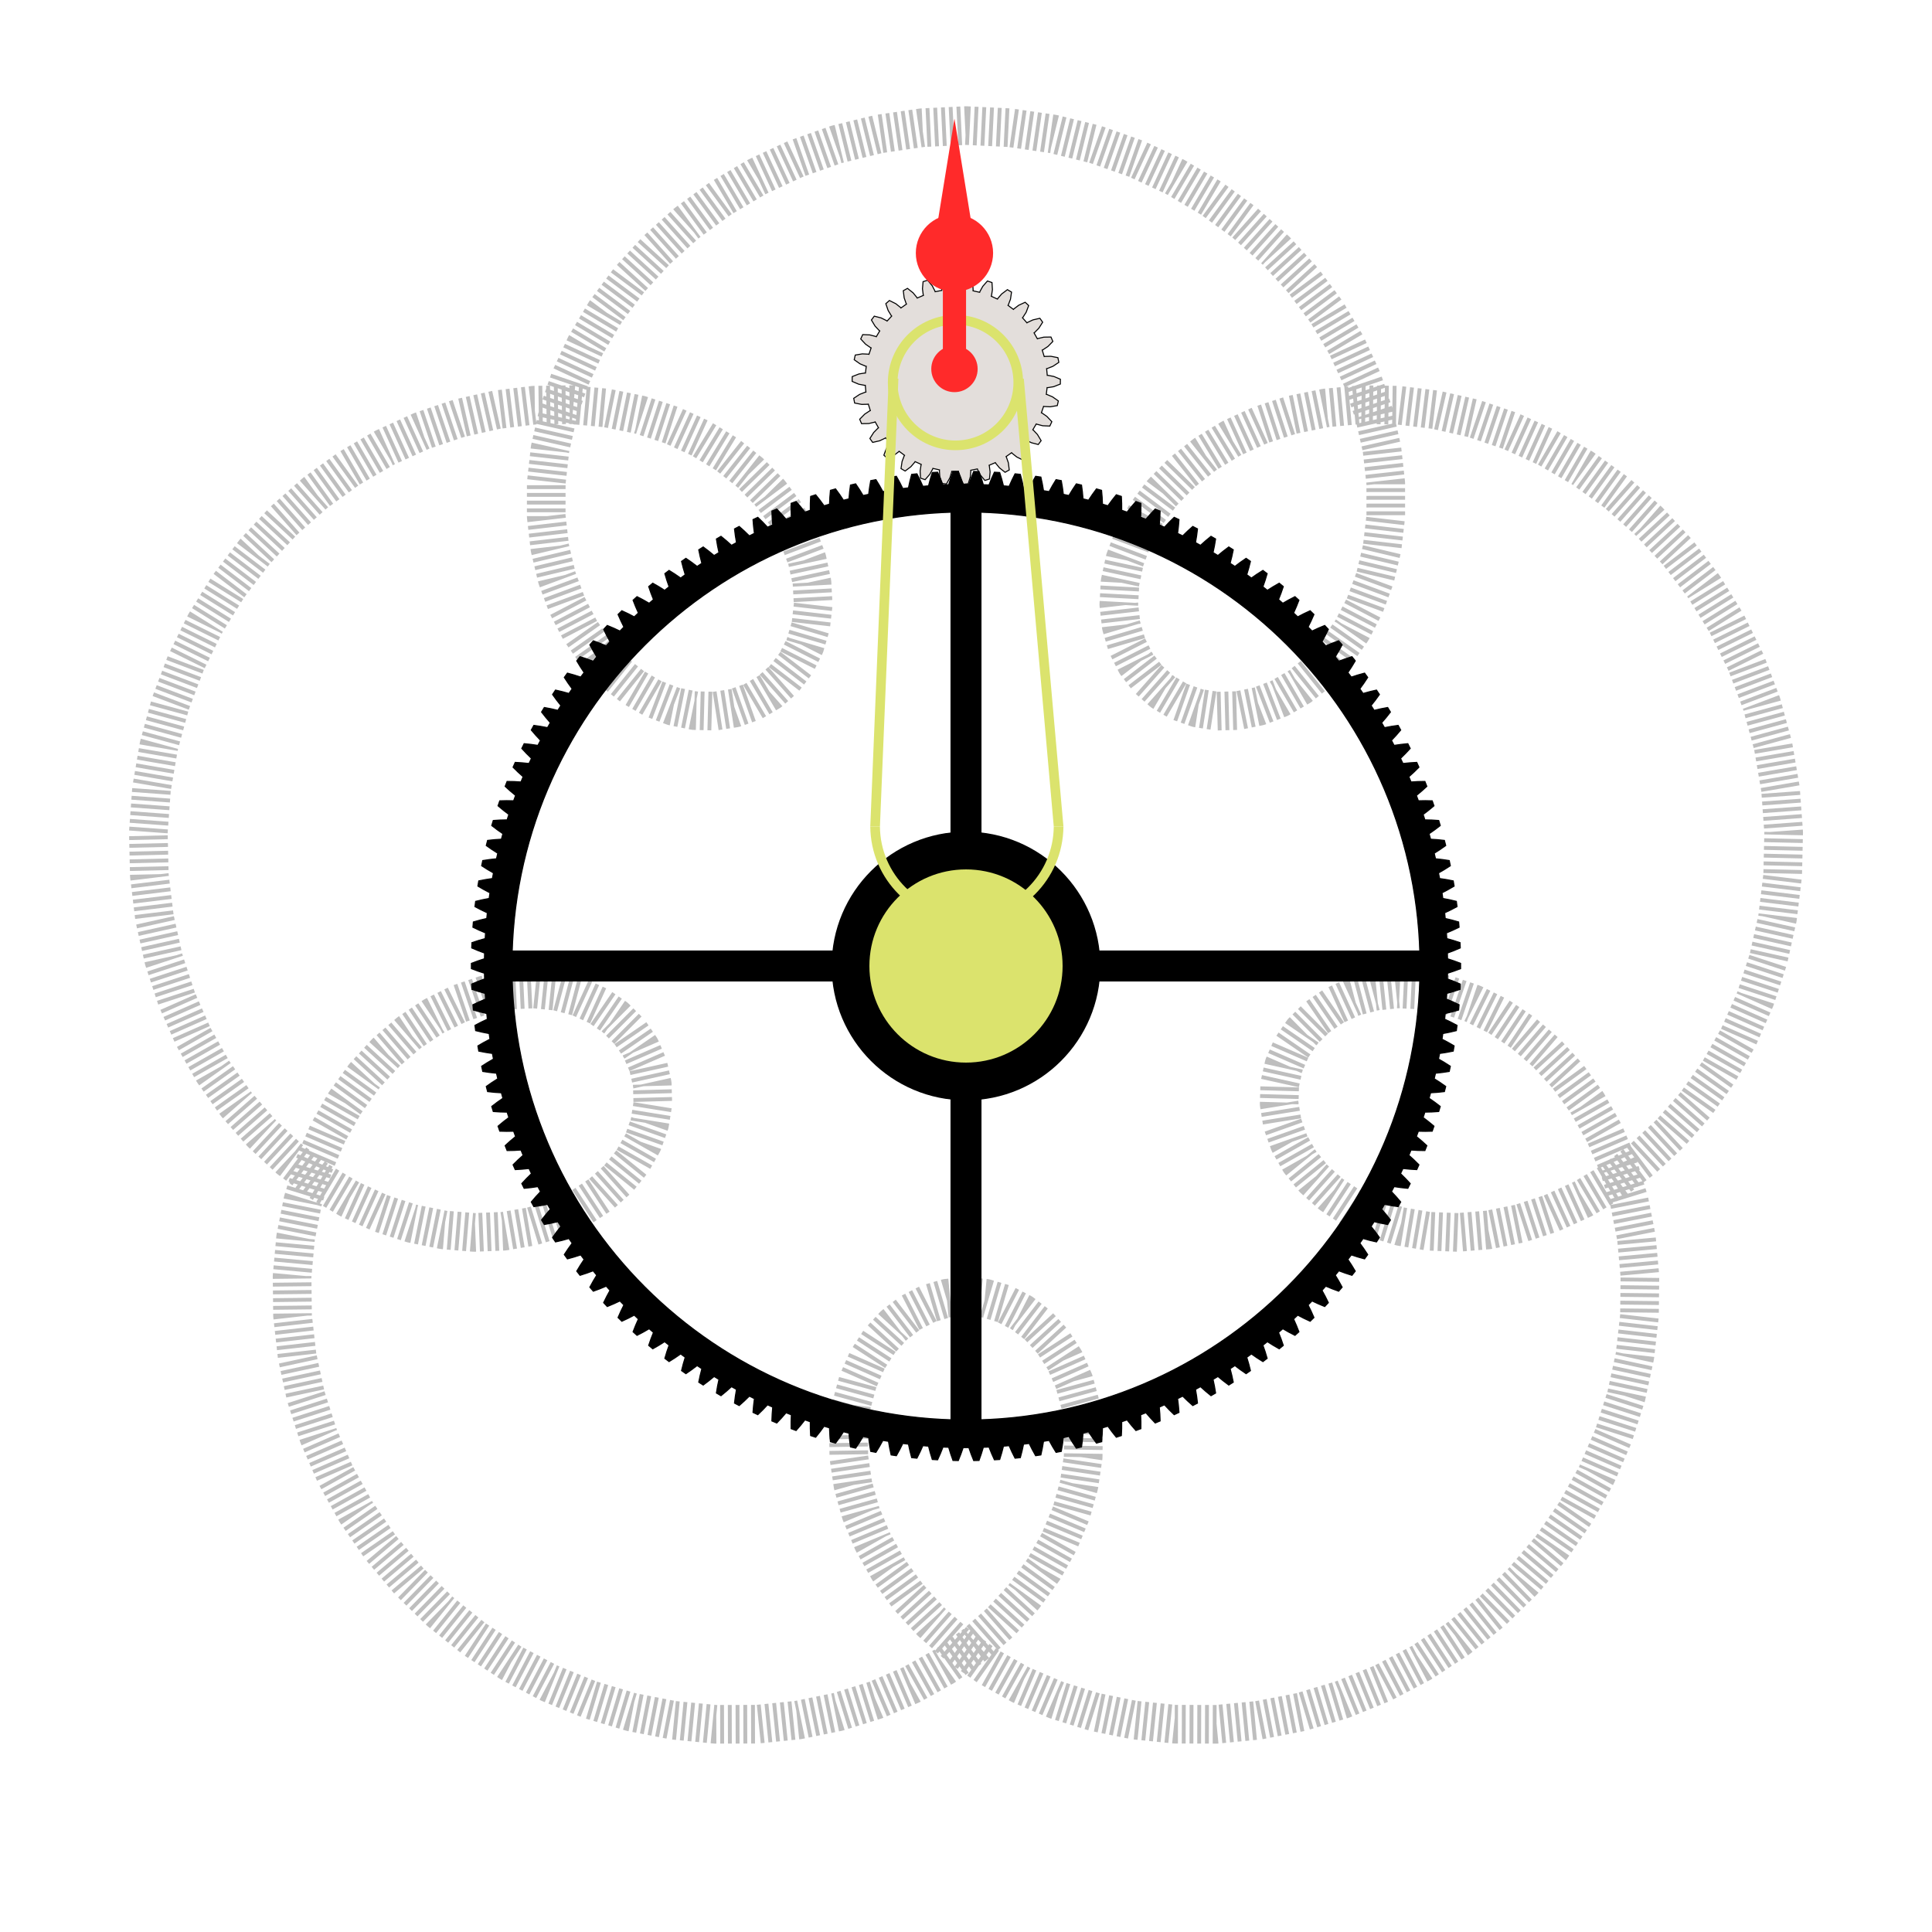
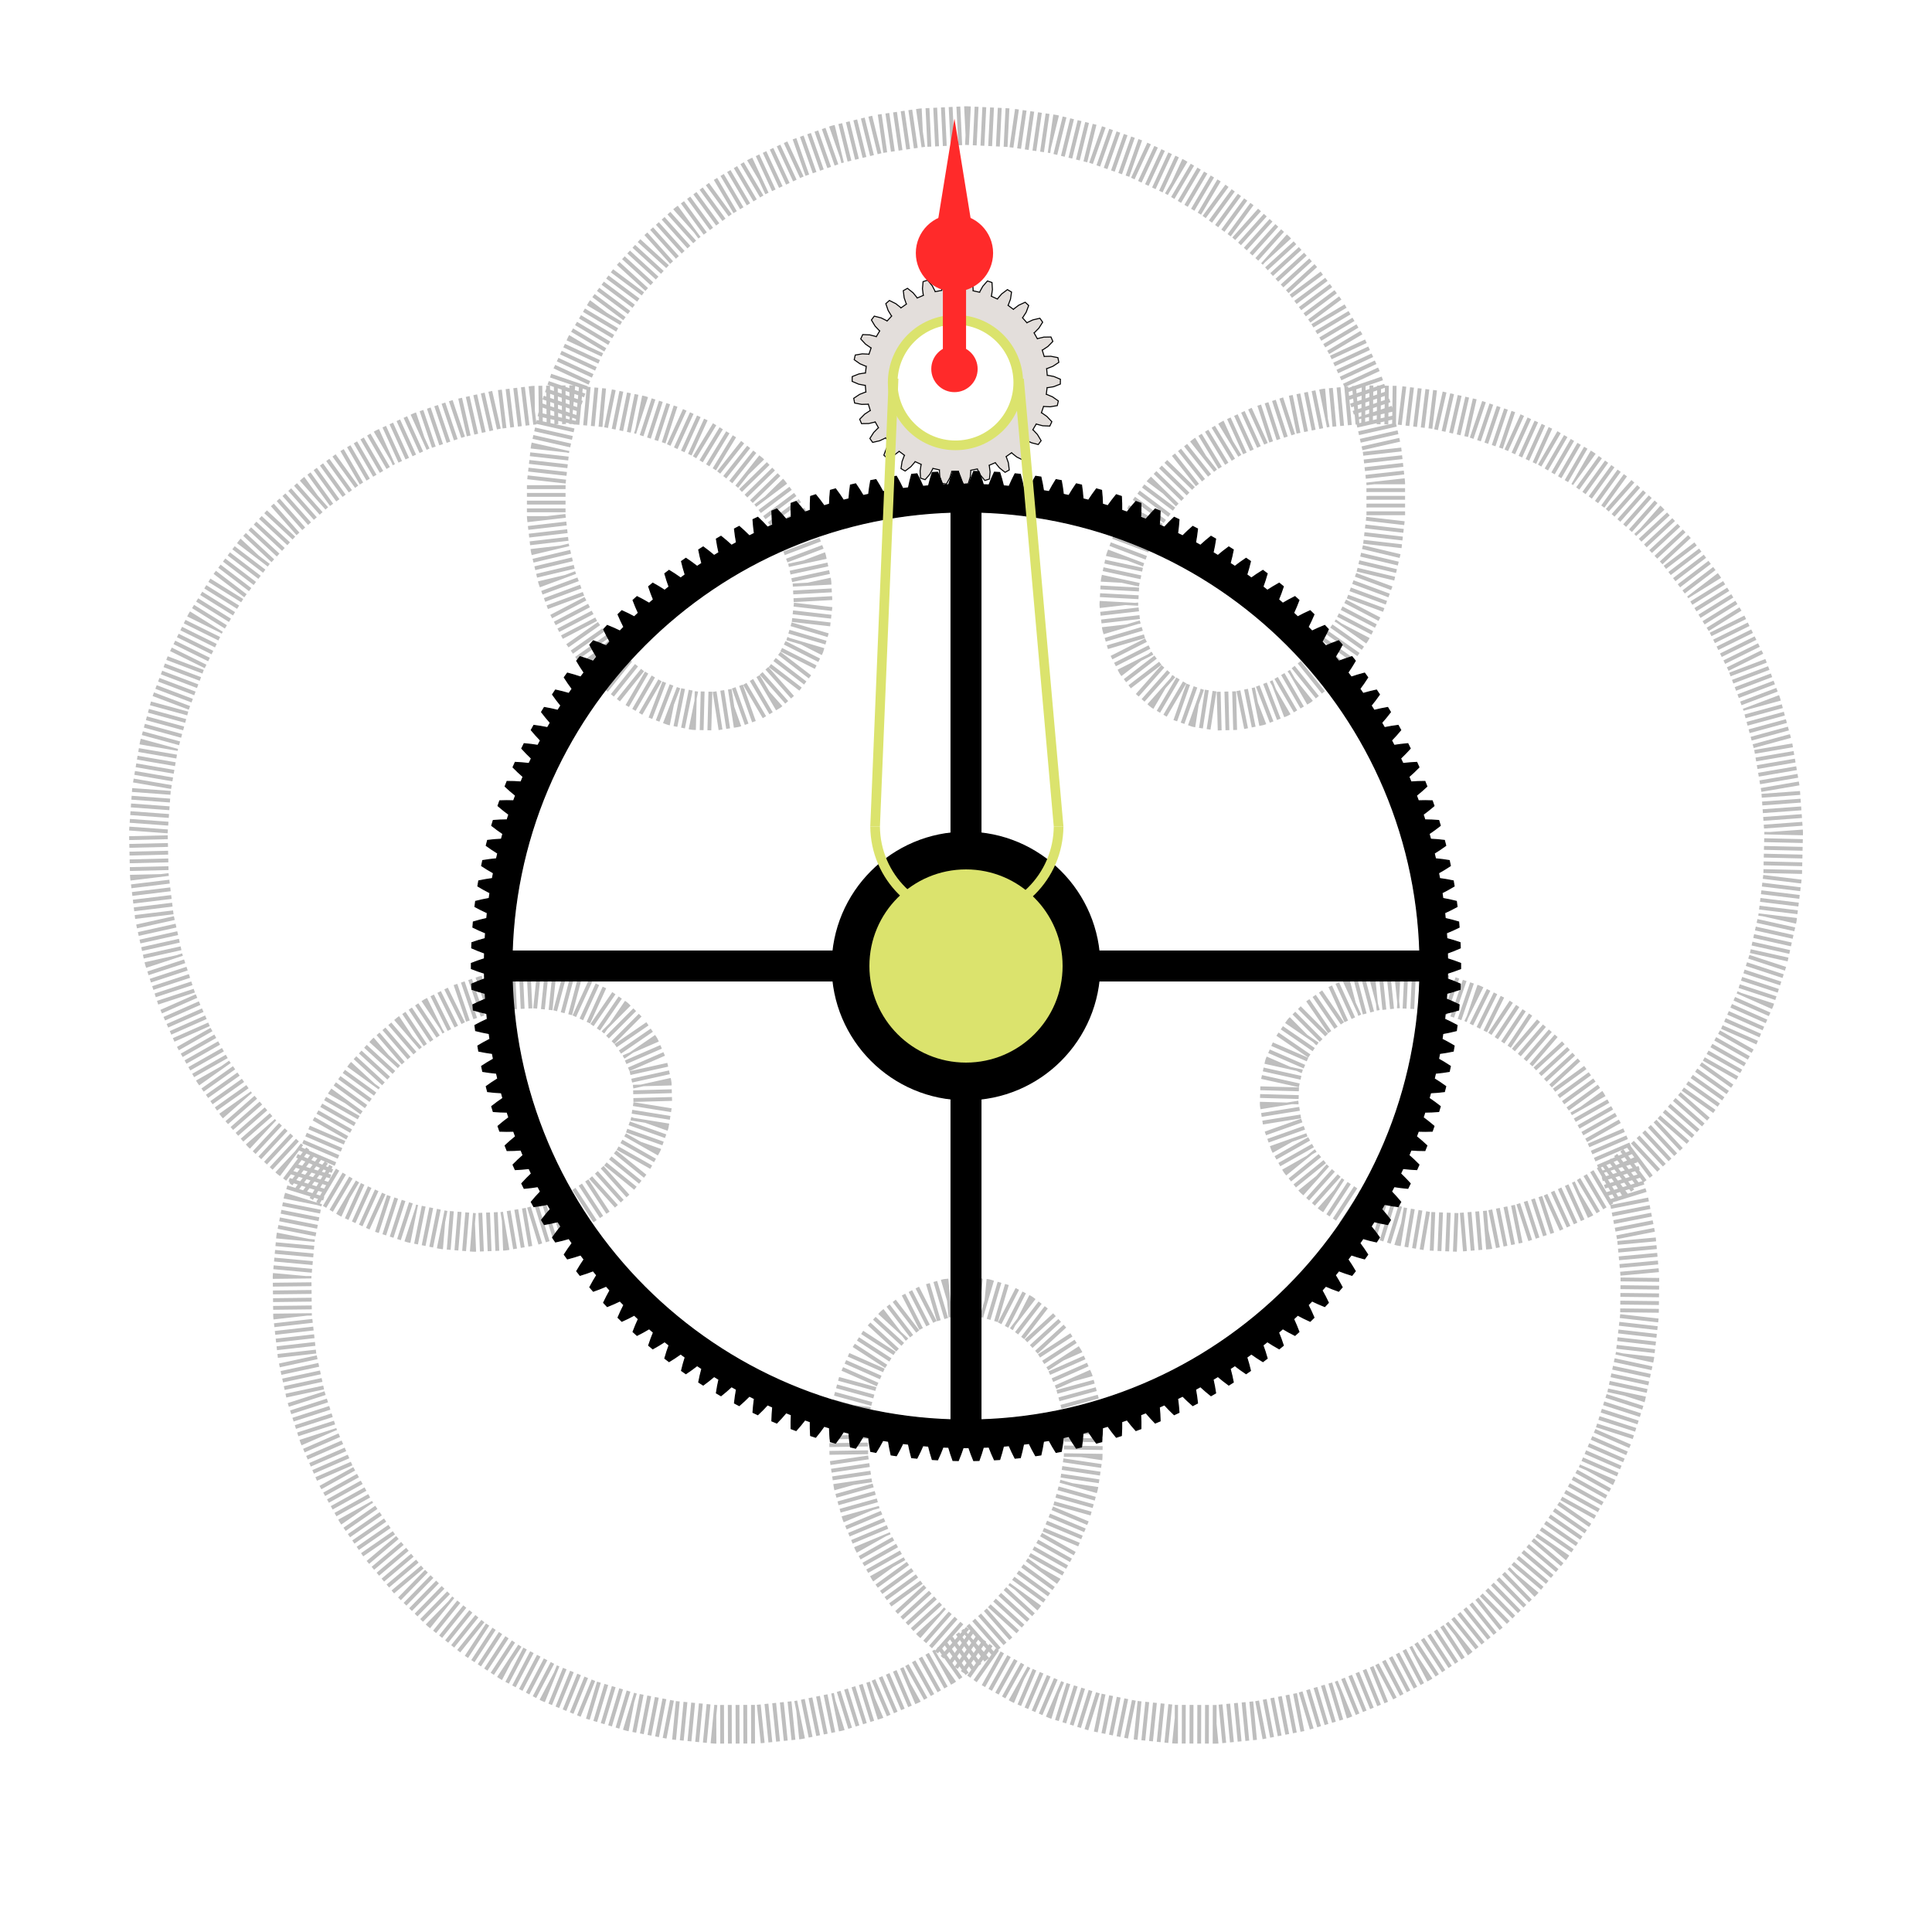
<svg xmlns="http://www.w3.org/2000/svg" id="watch" viewBox="0 0 500 500" version="1.1" height="500" width="500">
  <defs id="defs5123" />
  <path d="M 250.00 32.50 L 261.32 33.05 L 272.51 34.67 L 283.44 37.36 L 293.99 41.07 L 304.04 45.74 L 313.48 51.31 L 322.21 57.69 L 330.15 64.79 L 337.20 72.51 L 343.32 80.72 L 348.44 89.32 L 352.55 98.18 L 355.61 107.16 L 357.64 116.15 L 358.63 125.00 L 358.64 133.60 L 357.69 141.83 L 355.85 149.57 L 353.20 156.72 L 349.83 163.18 L 345.82 168.88 L 341.29 173.74 L 336.35 177.70 L 331.13 180.73 L 325.75 182.80 L 320.33 183.90 L 315.01 184.04 L 309.91 183.25 L 305.15 181.56 L 300.84 179.02 L 297.10 175.71 L 294.02 171.70 L 291.69 167.10 L 290.18 161.99 L 289.55 156.50 L 289.86 150.74 L 291.13 144.84 L 293.37 138.92 L 296.59 133.11 L 300.77 127.54 L 305.87 122.33 L 311.85 117.60 L 318.65 113.46 L 326.18 110.02 L 334.36 107.36 L 343.09 105.58 L 352.26 104.73 L 361.75 104.86 L 371.44 106.03 L 381.20 108.25 L 390.91 111.53 L 400.42 115.85 L 409.63 121.20 L 418.40 127.53 L 426.61 134.79 L 434.16 142.91 L 440.94 151.80 L 446.88 161.36 L 451.89 171.50 L 455.90 182.10 L 458.88 193.03 L 460.79 204.18 L 461.61 215.40 L 461.35 226.58 L 460.01 237.59 L 457.63 248.29 L 454.26 258.56 L 449.96 268.30 L 444.80 277.39 L 438.88 285.75 L 432.28 293.28 L 425.13 299.92 L 417.53 305.61 L 409.61 310.31 L 401.50 314.00 L 393.32 316.66 L 385.20 318.30 L 377.27 318.95 L 369.65 318.64 L 362.46 317.42 L 355.81 315.37 L 349.79 312.56 L 344.50 309.09 L 340.00 305.06 L 336.37 300.58 L 333.65 295.77 L 331.87 290.76 L 331.05 285.66 L 331.19 280.61 L 332.27 275.73 L 334.26 271.15 L 337.12 266.98 L 340.78 263.34 L 345.17 260.33 L 350.20 258.03 L 355.77 256.55 L 361.77 255.93 L 368.09 256.23 L 374.61 257.50 L 381.20 259.75 L 387.73 262.99 L 394.08 267.22 L 400.12 272.40 L 405.72 278.50 L 410.77 285.46 L 415.17 293.21 L 418.81 301.67 L 421.61 310.74 L 423.50 320.32 L 424.41 330.29 L 424.29 340.53 L 423.11 350.92 L 420.87 361.32 L 417.56 371.62 L 413.19 381.67 L 407.81 391.36 L 401.45 400.56 L 394.19 409.16 L 386.09 417.06 L 377.26 424.15 L 367.78 430.36 L 357.77 435.62 L 347.34 439.87 L 336.63 443.08 L 325.75 445.20 L 314.84 446.25 L 304.02 446.22 L 293.43 445.14 L 283.19 443.04 L 273.41 439.99 L 264.21 436.05 L 255.69 431.29 L 247.93 425.83 L 241.01 419.75 L 235.00 413.17 L 229.94 406.21 L 225.87 399.00 L 222.80 391.66 L 220.75 384.32 L 219.68 377.10 L 219.57 370.14 L 220.38 363.55 L 222.05 357.44 L 224.49 351.92 L 227.63 347.08 L 231.36 343.01 L 235.58 339.77 L 240.18 337.41 L 245.03 335.98 L 250.00 335.50 L 254.97 335.98 L 259.82 337.41 L 264.42 339.77 L 268.64 343.01 L 272.37 347.08 L 275.51 351.92 L 277.95 357.44 L 279.62 363.55 L 280.43 370.14 L 280.32 377.10 L 279.25 384.32 L 277.20 391.66 L 274.13 399.00 L 270.06 406.21 L 265.00 413.17 L 258.99 419.75 L 252.07 425.83 L 244.31 431.29 L 235.79 436.05 L 226.59 439.99 L 216.81 443.04 L 206.57 445.14 L 195.98 446.22 L 185.16 446.25 L 174.25 445.20 L 163.37 443.08 L 152.66 439.87 L 142.23 435.62 L 132.22 430.36 L 122.74 424.15 L 113.91 417.06 L 105.81 409.16 L 98.55 400.56 L 92.19 391.36 L 86.81 381.67 L 82.44 371.62 L 79.13 361.32 L 76.89 350.92 L 75.71 340.53 L 75.59 330.29 L 76.50 320.32 L 78.39 310.74 L 81.19 301.67 L 84.83 293.21 L 89.23 285.46 L 94.28 278.50 L 99.88 272.40 L 105.92 267.22 L 112.27 262.99 L 118.80 259.75 L 125.39 257.50 L 131.91 256.23 L 138.23 255.93 L 144.23 256.55 L 149.80 258.03 L 154.83 260.33 L 159.22 263.34 L 162.88 266.98 L 165.74 271.15 L 167.73 275.73 L 168.81 280.61 L 168.95 285.66 L 168.13 290.76 L 166.35 295.78 L 163.63 300.58 L 160.00 305.06 L 155.50 309.09 L 150.21 312.56 L 144.19 315.37 L 137.54 317.42 L 130.35 318.64 L 122.73 318.95 L 114.80 318.30 L 106.68 316.66 L 98.50 314.00 L 90.39 310.31 L 82.47 305.61 L 74.87 299.92 L 67.72 293.28 L 61.12 285.75 L 55.20 277.39 L 50.04 268.30 L 45.74 258.56 L 42.37 248.29 L 39.99 237.59 L 38.65 226.58 L 38.39 215.40 L 39.21 204.18 L 41.12 193.03 L 44.10 182.10 L 48.11 171.50 L 53.12 161.36 L 59.06 151.80 L 65.84 142.91 L 73.39 134.79 L 81.60 127.53 L 90.37 121.20 L 99.58 115.85 L 109.09 111.53 L 118.80 108.25 L 128.56 106.03 L 138.25 104.86 L 147.74 104.73 L 156.91 105.58 L 165.64 107.36 L 173.82 110.02 L 181.35 113.46 L 188.15 117.60 L 194.13 122.33 L 199.23 127.54 L 203.41 133.11 L 206.63 138.92 L 208.87 144.84 L 210.14 150.74 L 210.45 156.50 L 209.82 161.99 L 208.31 167.10 L 205.98 171.70 L 202.90 175.71 L 199.16 179.02 L 194.85 181.56 L 190.09 183.25 L 184.99 184.04 L 179.67 183.90 L 174.25 182.80 L 168.87 180.73 L 163.65 177.70 L 158.71 173.74 L 154.18 168.88 L 150.17 163.18 L 146.80 156.72 L 144.15 149.57 L 142.31 141.83 L 141.36 133.60 L 141.37 125.00 L 142.36 116.15 L 144.39 107.16 L 147.45 98.18 L 151.56 89.32 L 156.68 80.72 L 162.80 72.51 L 169.85 64.79 L 177.79 57.69 L 186.52 51.31 L 195.96 45.74 L 206.01 41.07 L 216.56 37.36 L 227.49 34.67 L 238.68 33.05 Z" id="epitrochoid" style="fill:none;stroke:#000000;stroke-opacity:0.254;stroke-width:10;stroke-miterlimit:4;stroke-dasharray:1,1;stroke-linejoin:round;stroke-dashoffset:0;stroke-linecap:butt" stroke="black" fill="transparent" />
  <g id="layer1">
    <g id="secondary_gear" transform="rotate(0.735,-7548.919,19341.042)" style="fill:#e3dedb">
-       <path id="path5150" style="fill:#e3dedb;stroke:#000000;stroke-width:0.265" d="m 23.528,-1.585 0.16,-0.011 1.543,0.273 1.712,0.701 v 1.242 l -1.712,0.701 -1.543,0.273 -0.16,-0.011 -0.185,1.756 0.159,0.023 1.452,0.588 1.529,1.042 -0.258,1.215 -1.82,0.33 -1.566,-0.053 -0.155,-0.044 -0.546,1.68 0.151,0.055 1.298,0.877 1.279,1.337 -0.505,1.135 -1.849,-0.056 -1.521,-0.378 -0.142,-0.075 -0.883,1.529 0.136,0.085 1.087,1.128 0.973,1.574 -0.73,1.005 -1.797,-0.439 -1.409,-0.686 -0.123,-0.103 -1.182,1.312 0.115,0.112 0.829,1.329 0.624,1.741 -0.923,0.831 -1.667,-0.803 -1.236,-0.964 -0.099,-0.126 -1.429,1.038 0.09,0.133 0.535,1.473 0.249,1.833 -1.076,0.621 -1.463,-1.132 -1.008,-1.199 -0.071,-0.144 -1.613,0.718 0.06,0.149 0.217,1.552 -0.138,1.845 -1.181,0.384 -1.196,-1.411 -0.737,-1.383 -0.039,-0.156 -1.728,0.367 0.028,0.158 L 3.952,24.955 3.434,26.731 2.199,26.86 1.322,25.231 0.889,23.725 0.883,23.565 h -1.766 l -0.006,0.161 -0.433,1.506 -0.876,1.629 -1.235,-0.13 -0.519,-1.776 -0.111,-1.563 0.028,-0.158 -1.728,-0.367 -0.039,0.156 -0.737,1.383 -1.196,1.411 -1.181,-0.384 -0.138,-1.845 0.217,-1.552 0.06,-0.149 -1.613,-0.718 -0.071,0.144 -1.008,1.199 -1.463,1.132 -1.076,-0.621 0.249,-1.833 0.535,-1.473 0.09,-0.133 -1.429,-1.038 -0.099,0.126 -1.236,0.964 -1.667,0.803 -0.923,-0.831 0.624,-1.741 0.829,-1.329 0.115,-0.112 -1.182,-1.312 -0.123,0.103 -1.409,0.686 -1.797,0.439 -0.73,-1.005 0.973,-1.574 1.087,-1.128 0.136,-0.085 -0.883,-1.529 -0.142,0.075 -1.521,0.378 -1.849,0.056 -0.505,-1.135 1.279,-1.337 1.298,-0.877 0.151,-0.055 -0.546,-1.68 -0.155,0.044 -1.566,0.053 -1.82,-0.33 -0.258,-1.215 1.529,-1.042 1.452,-0.588 0.159,-0.023 -0.185,-1.756 -0.16,0.011 -1.543,-0.273 -1.712,-0.701 v -1.242 l 1.712,-0.701 1.543,-0.273 0.16,0.011 0.185,-1.756 -0.159,-0.023 -1.452,-0.588 -1.529,-1.042 0.258,-1.215 1.82,-0.33 1.566,0.053 0.155,0.044 0.546,-1.68 -0.151,-0.055 -1.298,-0.877 -1.279,-1.337 0.505,-1.135 1.849,0.056 1.521,0.378 0.142,0.075 0.883,-1.529 -0.136,-0.085 -1.087,-1.128 -0.973,-1.574 0.73,-1.005 1.797,0.439 1.409,0.686 0.123,0.103 1.182,-1.312 -0.115,-0.112 -0.829,-1.329 -0.624,-1.741 0.923,-0.831 1.667,0.803 1.236,0.964 0.099,0.126 1.429,-1.038 -0.09,-0.133 -0.535,-1.473 -0.249,-1.833 1.076,-0.621 1.463,1.132 1.008,1.199 0.071,0.144 1.613,-0.718 -0.06,-0.149 -0.217,-1.552 0.138,-1.845 1.181,-0.384 1.196,1.411 0.737,1.383 0.039,0.156 1.728,-0.367 -0.028,-0.158 0.111,-1.563 0.519,-1.776 1.235,-0.13 0.876,1.629 0.433,1.506 0.006,0.161 h 1.766 l 0.006,-0.161 0.433,-1.506 0.876,-1.629 1.235,0.13 0.519,1.776 0.111,1.563 -0.028,0.158 1.728,0.367 0.039,-0.156 0.737,-1.383 1.196,-1.411 1.181,0.384 0.138,1.845 -0.217,1.552 -0.06,0.149 1.613,0.718 0.071,-0.144 1.008,-1.199 1.463,-1.132 1.076,0.621 -0.249,1.833 -0.535,1.473 -0.09,0.133 1.429,1.038 0.099,-0.126 1.236,-0.964 1.667,-0.803 0.923,0.831 -0.624,1.741 -0.829,1.329 -0.115,0.112 1.182,1.312 0.123,-0.103 1.409,-0.686 1.797,-0.439 0.73,1.005 -0.973,1.574 -1.087,1.128 -0.136,0.085 0.883,1.529 0.142,-0.075 1.521,-0.378 1.849,-0.056 0.505,1.135 -1.279,1.337 -1.298,0.877 -0.151,0.055 0.546,1.68 0.155,-0.044 1.566,-0.053 1.82,0.33 0.258,1.215 -1.529,1.042 -1.452,0.588 -0.159,0.023 z" />
+       <path style="fill:#e3dedb;stroke:#000000;stroke-width:0.265" d="M 245.629 71.541 L 244.391 71.654 L 243.85 73.424 L 243.719 74.986 L 243.744 75.145 L 242.014 75.488 L 241.977 75.332 L 241.256 73.941 L 240.078 72.514 L 238.893 72.883 L 238.73 74.727 L 238.928 76.279 L 238.986 76.43 L 237.363 77.127 L 237.295 76.982 L 236.301 75.77 L 234.854 74.619 L 233.77 75.227 L 233.994 77.062 L 234.51 78.543 L 234.598 78.678 L 233.156 79.697 L 233.059 79.568 L 231.836 78.59 L 230.18 77.766 L 229.246 78.584 L 229.848 80.334 L 230.66 81.674 L 230.773 81.787 L 229.574 83.084 L 229.453 82.98 L 228.053 82.277 L 226.262 81.814 L 225.518 82.811 L 226.471 84.396 L 227.543 85.537 L 227.678 85.625 L 226.775 87.143 L 226.635 87.066 L 225.119 86.67 L 223.271 86.59 L 222.752 87.719 L 224.012 89.07 L 225.299 89.965 L 225.449 90.021 L 224.883 91.695 L 224.729 91.648 L 223.164 91.576 L 221.338 91.883 L 221.064 93.094 L 222.58 94.156 L 224.025 94.762 L 224.184 94.787 L 223.977 96.541 L 223.816 96.527 L 222.27 96.781 L 220.549 97.461 L 220.533 98.703 L 222.236 99.426 L 223.775 99.719 L 223.936 99.711 L 224.098 101.469 L 223.938 101.49 L 222.479 102.059 L 220.938 103.082 L 221.18 104.301 L 222.996 104.652 L 224.562 104.619 L 224.717 104.578 L 225.24 106.266 L 225.09 106.318 L 223.781 107.178 L 222.484 108.5 L 222.975 109.641 L 224.824 109.607 L 226.35 109.25 L 226.494 109.178 L 227.357 110.717 L 227.219 110.801 L 226.117 111.916 L 225.125 113.477 L 225.842 114.49 L 227.645 114.074 L 229.062 113.408 L 229.188 113.307 L 230.352 114.633 L 230.234 114.744 L 229.389 116.062 L 228.742 117.795 L 229.654 118.639 L 231.332 117.857 L 232.58 116.91 L 232.68 116.785 L 234.096 117.842 L 234.004 117.973 L 233.451 119.439 L 233.18 121.27 L 234.246 121.904 L 235.725 120.791 L 236.748 119.604 L 236.82 119.461 L 238.424 120.199 L 238.363 120.348 L 238.125 121.896 L 238.24 123.744 L 239.416 124.143 L 240.631 122.746 L 241.385 121.373 L 241.426 121.219 L 243.148 121.607 L 243.119 121.766 L 243.211 123.33 L 243.705 125.111 L 244.939 125.258 L 245.836 123.641 L 246.289 122.141 L 246.297 121.979 L 248.062 122.002 L 248.066 122.162 L 248.48 123.674 L 249.336 125.314 L 250.572 125.199 L 251.113 123.432 L 251.244 121.869 L 251.219 121.711 L 252.951 121.365 L 252.988 121.521 L 253.707 122.914 L 254.885 124.342 L 256.072 123.973 L 256.232 122.129 L 256.037 120.574 L 255.979 120.426 L 257.602 119.729 L 257.67 119.873 L 258.662 121.084 L 260.111 122.236 L 261.195 121.629 L 260.971 119.793 L 260.455 118.312 L 260.367 118.178 L 261.809 117.158 L 261.906 117.285 L 263.129 118.266 L 264.785 119.09 L 265.719 118.27 L 265.117 116.521 L 264.305 115.182 L 264.191 115.068 L 265.391 113.77 L 265.512 113.875 L 266.912 114.578 L 268.703 115.041 L 269.445 114.045 L 268.494 112.459 L 267.42 111.316 L 267.285 111.23 L 268.189 109.711 L 268.33 109.789 L 269.846 110.186 L 271.693 110.266 L 272.213 109.137 L 270.951 107.783 L 269.666 106.891 L 269.516 106.832 L 270.082 105.16 L 270.236 105.205 L 271.801 105.279 L 273.625 104.973 L 273.9 103.762 L 272.385 102.699 L 270.939 102.094 L 270.781 102.068 L 270.988 100.314 L 271.148 100.326 L 272.695 100.074 L 274.416 99.395 L 274.432 98.152 L 272.729 97.43 L 271.189 97.137 L 271.029 97.145 L 270.867 95.387 L 271.025 95.365 L 272.486 94.795 L 274.027 93.773 L 273.785 92.555 L 271.969 92.201 L 270.402 92.234 L 270.248 92.277 L 269.723 90.59 L 269.875 90.537 L 271.184 89.676 L 272.48 88.355 L 271.988 87.215 L 270.139 87.246 L 268.613 87.605 L 268.471 87.678 L 267.607 86.137 L 267.744 86.055 L 268.848 84.939 L 269.84 83.379 L 269.123 82.365 L 267.32 82.781 L 265.902 83.447 L 265.777 83.549 L 264.613 82.223 L 264.73 82.111 L 265.576 80.793 L 266.223 79.059 L 265.311 78.217 L 263.633 78.998 L 262.385 79.945 L 262.285 80.07 L 260.869 79.014 L 260.961 78.883 L 261.514 77.416 L 261.785 75.586 L 260.719 74.951 L 259.24 76.064 L 258.217 77.25 L 258.145 77.395 L 256.541 76.654 L 256.602 76.506 L 256.838 74.957 L 256.725 73.111 L 255.549 72.713 L 254.334 74.109 L 253.58 75.482 L 253.539 75.637 L 251.816 75.248 L 251.846 75.09 L 251.754 73.525 L 251.258 71.744 L 250.025 71.598 L 249.129 73.215 L 248.676 74.715 L 248.668 74.875 L 246.902 74.854 L 246.898 74.693 L 246.484 73.182 L 245.629 71.541 z M 247.482 82.428 A 16 16 0 0 1 263.482 98.428 A 16 16 0 0 1 247.482 114.428 A 16 16 0 0 1 231.482 98.428 A 16 16 0 0 1 247.482 82.428 z " transform="rotate(-0.735,-7548.919,19341.042)" id="path5150" />
    </g>
    <g id="g5402">
      <path style="fill:#000000;fill-opacity:1;stroke:#000000;stroke-width:0.265" d="m 248.009,122.002 -1.379,0.029 -0.598,1.702 -0.52,1.703 -1.463,0.061 -0.66,-1.653 -0.738,-1.646 -1.376,0.086 -0.526,1.726 -0.448,1.723 -1.46,0.122 -0.729,-1.625 -0.807,-1.614 -1.371,0.144 -0.453,1.747 -0.376,1.74 -1.453,0.184 -0.796,-1.593 -0.873,-1.579 -1.364,0.202 -0.38,1.764 -0.302,1.755 -1.444,0.244 -0.862,-1.558 -0.939,-1.541 -1.354,0.258 -0.305,1.778 -0.228,1.766 -1.433,0.305 -0.927,-1.52 -1.003,-1.5 -1.343,0.315 -0.231,1.79 -0.154,1.774 -1.419,0.364 -0.99,-1.48 -1.065,-1.457 -1.328,0.371 -0.156,1.797 -0.08,1.779 -1.402,0.423 -1.051,-1.437 -1.124,-1.411 -1.311,0.426 -0.081,1.802 -0.005,1.78 -1.383,0.482 -1.11,-1.392 -1.183,-1.363 -1.292,0.481 -0.005,1.805 0.069,1.779 -1.362,0.539 -1.167,-1.345 -1.239,-1.312 -1.271,0.534 0.071,1.802 0.144,1.775 -1.338,0.596 -1.223,-1.294 -1.293,-1.259 -1.247,0.587 0.146,1.798 0.218,1.767 -1.312,0.651 -1.276,-1.242 -1.344,-1.204 -1.222,0.639 0.222,1.791 0.291,1.756 -1.284,0.706 -1.327,-1.188 -1.393,-1.147 -1.194,0.69 0.296,1.78 0.365,1.743 -1.253,0.759 -1.375,-1.131 -1.44,-1.087 -1.164,0.738 0.371,1.766 0.438,1.726 -1.22,0.811 -1.422,-1.072 -1.484,-1.026 -1.132,0.787 0.444,1.749 0.51,1.706 -1.185,0.861 -1.465,-1.012 -1.526,-0.963 -1.098,0.834 0.517,1.729 0.58,1.683 -1.148,0.909 -1.506,-0.949 -1.565,-0.898 -1.062,0.879 0.589,1.705 0.65,1.658 -1.108,0.957 -1.545,-0.886 -1.601,-0.831 -1.025,0.922 0.66,1.679 0.719,1.628 -1.068,1.003 -1.58,-0.82 -1.635,-0.764 -0.985,0.965 0.73,1.651 0.787,1.597 -1.025,1.046 -1.613,-0.753 -1.666,-0.695 -0.944,1.005 0.798,1.619 0.853,1.563 -0.98,1.089 -1.643,-0.685 -1.693,-0.624 -0.901,1.043 0.865,1.584 0.918,1.525 -0.933,1.129 -1.671,-0.615 -1.718,-0.553 -0.856,1.081 0.931,1.546 0.981,1.486 -0.886,1.167 -1.695,-0.545 -1.739,-0.481 -0.811,1.116 0.995,1.505 1.042,1.444 -0.836,1.203 -1.716,-0.473 -1.758,-0.408 -0.763,1.149 1.056,1.462 1.102,1.398 -0.784,1.237 -1.735,-0.402 -1.773,-0.333 -0.715,1.179 1.117,1.417 1.159,1.351 -0.732,1.269 -1.75,-0.329 -1.786,-0.259 -0.664,1.209 1.175,1.369 1.215,1.301 -0.679,1.298 -1.762,-0.255 -1.795,-0.184 -0.613,1.235 1.232,1.319 1.268,1.25 -0.624,1.325 -1.771,-0.181 -1.801,-0.109 -0.561,1.259 1.286,1.266 1.32,1.195 -0.568,1.35 -1.777,-0.106 -1.804,-0.033 -0.507,1.282 1.338,1.211 1.368,1.139 -0.511,1.373 -1.78,-0.032 -1.804,0.042 -0.453,1.302 1.387,1.154 1.415,1.081 -0.453,1.393 -1.78,0.042 -1.8,0.118 -0.398,1.32 1.434,1.095 1.459,1.02 -0.394,1.411 -1.777,0.117 -1.794,0.193 -0.343,1.336 1.479,1.034 1.5,0.959 -0.334,1.426 -1.77,0.192 -1.784,0.268 -0.287,1.349 1.521,0.971 1.539,0.895 -0.274,1.439 -1.761,0.265 -1.771,0.343 -0.23,1.359 1.56,0.906 1.576,0.83 -0.214,1.449 -1.748,0.338 -1.755,0.417 -0.173,1.368 1.597,0.84 1.609,0.763 -0.153,1.457 -1.732,0.412 -1.736,0.49 -0.115,1.374 1.63,0.773 1.639,0.695 -0.092,1.462 -1.714,0.484 -1.714,0.562 -0.058,1.378 1.661,0.704 1.667,0.625 -0.031,1.465 -1.691,0.556 -1.689,0.633 v 1.379 l 1.689,0.633 1.691,0.556 0.031,1.465 -1.667,0.625 -1.661,0.704 0.058,1.378 1.714,0.562 1.714,0.484 0.092,1.462 -1.639,0.695 -1.63,0.773 0.115,1.374 1.736,0.49 1.732,0.412 0.153,1.457 -1.609,0.763 -1.597,0.84 0.173,1.368 1.755,0.417 1.748,0.338 0.214,1.45 -1.576,0.829 -1.56,0.906 0.23,1.36 1.771,0.343 1.761,0.265 0.274,1.439 -1.539,0.895 -1.521,0.971 0.287,1.349 1.784,0.268 1.77,0.192 0.334,1.426 -1.5,0.959 -1.479,1.034 0.343,1.336 1.794,0.193 1.777,0.117 0.394,1.411 -1.459,1.02 -1.434,1.095 0.398,1.32 1.8,0.118 1.78,0.042 0.453,1.393 -1.415,1.081 -1.387,1.154 0.453,1.302 1.804,0.042 1.78,-0.032 0.511,1.373 -1.368,1.139 -1.338,1.211 0.507,1.282 1.804,-0.033 1.777,-0.106 0.568,1.35 -1.32,1.195 -1.286,1.266 0.561,1.259 1.801,-0.109 1.771,-0.181 0.624,1.326 -1.268,1.25 -1.232,1.319 0.613,1.235 1.795,-0.184 1.762,-0.255 0.679,1.298 -1.215,1.301 -1.175,1.369 0.664,1.209 1.786,-0.259 1.75,-0.329 0.732,1.269 -1.159,1.351 -1.117,1.417 0.715,1.179 1.773,-0.333 1.735,-0.402 0.784,1.237 -1.102,1.398 -1.056,1.462 0.763,1.149 1.758,-0.407 1.716,-0.474 0.836,1.202 -1.042,1.444 -0.995,1.505 0.811,1.116 1.739,-0.481 1.695,-0.545 0.886,1.167 -0.981,1.486 -0.931,1.546 0.856,1.081 1.718,-0.553 1.671,-0.615 0.933,1.129 -0.918,1.526 -0.865,1.584 0.901,1.043 1.693,-0.624 1.643,-0.685 0.98,1.088 -0.853,1.563 -0.798,1.619 0.944,1.005 1.666,-0.695 1.613,-0.753 1.025,1.046 -0.787,1.597 -0.73,1.651 0.985,0.965 1.635,-0.764 1.58,-0.82 1.068,1.003 -0.719,1.628 -0.66,1.679 1.025,0.922 1.601,-0.831 1.545,-0.886 1.108,0.958 -0.65,1.657 -0.589,1.705 1.062,0.879 1.565,-0.898 1.506,-0.949 1.148,0.909 -0.58,1.683 -0.517,1.729 1.098,0.834 1.526,-0.963 1.465,-1.012 1.185,0.861 -0.51,1.706 -0.444,1.749 1.132,0.787 1.484,-1.026 1.422,-1.072 1.22,0.811 -0.438,1.726 -0.371,1.766 1.164,0.738 1.44,-1.087 1.375,-1.131 1.253,0.759 -0.365,1.743 -0.296,1.78 1.194,0.69 1.393,-1.147 1.327,-1.188 1.284,0.706 -0.291,1.756 -0.222,1.791 1.222,0.639 1.344,-1.204 1.276,-1.242 1.312,0.651 -0.218,1.767 -0.146,1.798 1.247,0.587 1.293,-1.259 1.223,-1.294 1.338,0.596 -0.144,1.775 -0.071,1.803 1.271,0.534 1.239,-1.312 1.167,-1.345 1.362,0.54 -0.069,1.779 0.005,1.805 1.292,0.481 1.183,-1.363 1.11,-1.392 1.383,0.482 0.005,1.78 0.081,1.802 1.311,0.426 1.124,-1.411 1.051,-1.437 1.402,0.423 0.08,1.779 0.156,1.797 1.328,0.371 1.065,-1.457 0.99,-1.48 1.419,0.364 0.154,1.774 0.231,1.79 1.343,0.315 1.003,-1.5 0.927,-1.52 1.433,0.305 0.228,1.766 0.305,1.778 1.354,0.258 0.939,-1.541 0.862,-1.558 1.444,0.244 0.302,1.755 0.38,1.764 1.364,0.202 0.873,-1.579 0.796,-1.593 1.453,0.184 0.376,1.74 0.453,1.747 1.371,0.144 0.807,-1.614 0.729,-1.625 1.46,0.123 0.448,1.723 0.526,1.726 1.376,0.086 0.738,-1.646 0.66,-1.654 1.463,0.061 0.52,1.703 0.598,1.702 1.379,0.029 0.669,-1.676 0.59,-1.679 h 1.465 l 0.59,1.679 0.669,1.676 1.378,-0.029 0.598,-1.702 0.52,-1.703 1.463,-0.061 0.66,1.654 0.738,1.646 1.376,-0.086 0.526,-1.726 0.448,-1.723 1.46,-0.123 0.729,1.625 0.807,1.614 1.371,-0.144 0.453,-1.747 0.376,-1.74 1.453,-0.184 0.796,1.593 0.873,1.579 1.364,-0.202 0.38,-1.764 0.302,-1.755 1.444,-0.244 0.862,1.558 0.939,1.541 1.354,-0.258 0.305,-1.778 0.228,-1.766 1.433,-0.305 0.927,1.52 1.003,1.5 1.343,-0.315 0.231,-1.79 0.154,-1.774 1.419,-0.364 0.99,1.48 1.065,1.457 1.328,-0.371 0.156,-1.797 0.08,-1.779 1.402,-0.423 1.051,1.437 1.124,1.411 1.311,-0.426 0.081,-1.802 0.005,-1.78 1.383,-0.482 1.11,1.392 1.183,1.363 1.292,-0.481 0.005,-1.805 -0.069,-1.779 1.362,-0.54 1.167,1.345 1.239,1.312 1.271,-0.534 -0.071,-1.803 -0.144,-1.775 1.338,-0.596 1.222,1.294 1.293,1.259 1.247,-0.587 -0.146,-1.798 -0.218,-1.767 1.312,-0.651 1.276,1.242 1.344,1.204 1.222,-0.639 -0.222,-1.791 -0.291,-1.756 1.284,-0.706 1.327,1.188 1.393,1.147 1.194,-0.69 -0.296,-1.78 -0.365,-1.743 1.253,-0.759 1.375,1.131 1.44,1.087 1.164,-0.738 -0.371,-1.766 -0.438,-1.726 1.22,-0.811 1.422,1.072 1.484,1.026 1.132,-0.787 -0.444,-1.749 -0.51,-1.706 1.185,-0.861 1.465,1.012 1.526,0.963 1.098,-0.834 -0.517,-1.729 -0.58,-1.683 1.148,-0.909 1.506,0.949 1.565,0.898 1.062,-0.879 -0.589,-1.705 -0.65,-1.657 1.108,-0.958 1.545,0.886 1.601,0.831 1.025,-0.922 -0.66,-1.679 -0.719,-1.628 1.068,-1.003 1.58,0.82 1.635,0.764 0.985,-0.965 -0.73,-1.651 -0.787,-1.597 1.025,-1.046 1.613,0.753 1.665,0.695 0.944,-1.005 -0.798,-1.619 -0.853,-1.563 0.98,-1.088 1.643,0.685 1.693,0.624 0.901,-1.043 -0.865,-1.584 -0.918,-1.526 0.933,-1.129 1.671,0.615 1.718,0.553 0.856,-1.081 -0.931,-1.546 -0.981,-1.486 0.886,-1.167 1.695,0.545 1.739,0.481 0.811,-1.116 -0.995,-1.505 -1.042,-1.444 0.836,-1.202 1.716,0.474 1.758,0.407 0.763,-1.149 -1.056,-1.462 -1.102,-1.398 0.784,-1.237 1.735,0.402 1.774,0.333 0.714,-1.179 -1.117,-1.417 -1.159,-1.351 0.732,-1.269 1.75,0.329 1.786,0.259 0.664,-1.209 -1.175,-1.369 -1.215,-1.301 0.679,-1.298 1.762,0.255 1.795,0.184 0.613,-1.235 -1.232,-1.319 -1.268,-1.25 0.624,-1.326 1.771,0.181 1.801,0.109 0.561,-1.259 -1.286,-1.266 -1.32,-1.195 0.568,-1.35 1.777,0.106 1.804,0.033 0.507,-1.282 -1.337,-1.211 -1.369,-1.139 0.511,-1.373 1.78,0.032 1.804,-0.042 0.453,-1.302 -1.387,-1.154 -1.415,-1.081 0.453,-1.393 1.78,-0.042 1.8,-0.118 0.398,-1.32 -1.434,-1.095 -1.459,-1.02 0.394,-1.411 1.777,-0.117 1.794,-0.193 0.343,-1.336 -1.479,-1.034 -1.5,-0.959 0.334,-1.426 1.77,-0.192 1.784,-0.268 0.287,-1.349 -1.521,-0.971 -1.539,-0.895 0.274,-1.439 1.761,-0.265 1.771,-0.343 0.23,-1.36 -1.56,-0.906 -1.576,-0.829 0.214,-1.45 1.748,-0.338 1.755,-0.417 0.173,-1.368 -1.597,-0.84 -1.609,-0.763 0.153,-1.457 1.732,-0.412 1.736,-0.49 0.115,-1.374 -1.63,-0.773 -1.639,-0.695 0.092,-1.462 1.714,-0.484 1.714,-0.562 0.058,-1.378 -1.661,-0.704 -1.667,-0.625 0.031,-1.465 1.691,-0.556 1.689,-0.633 v -1.379 l -1.689,-0.633 -1.691,-0.556 -0.031,-1.465 1.667,-0.625 1.661,-0.704 -0.058,-1.378 -1.714,-0.562 -1.714,-0.484 -0.092,-1.462 1.639,-0.695 1.63,-0.773 -0.115,-1.374 -1.736,-0.49 -1.732,-0.412 -0.153,-1.457 1.609,-0.763 1.597,-0.84 -0.173,-1.368 -1.755,-0.417 -1.748,-0.338 -0.214,-1.449 1.576,-0.83 1.56,-0.906 -0.23,-1.359 -1.771,-0.343 -1.761,-0.265 -0.274,-1.439 1.539,-0.895 1.521,-0.971 -0.287,-1.349 -1.784,-0.268 -1.77,-0.192 -0.334,-1.426 1.5,-0.959 1.479,-1.034 -0.343,-1.336 -1.794,-0.193 -1.777,-0.117 -0.394,-1.411 1.459,-1.02 1.434,-1.095 -0.398,-1.32 -1.8,-0.118 -1.78,-0.042 -0.453,-1.393 1.415,-1.081 1.387,-1.154 -0.453,-1.302 -1.804,-0.042 -1.78,0.032 -0.511,-1.373 1.369,-1.139 1.337,-1.211 -0.507,-1.282 -1.804,0.033 -1.777,0.106 -0.568,-1.35 1.32,-1.195 1.286,-1.266 -0.561,-1.259 -1.801,0.109 -1.771,0.181 -0.624,-1.325 1.268,-1.25 1.232,-1.319 -0.613,-1.235 -1.795,0.184 -1.762,0.255 -0.679,-1.298 1.215,-1.301 1.175,-1.369 -0.664,-1.209 -1.786,0.259 -1.75,0.329 -0.732,-1.269 1.159,-1.351 1.117,-1.417 -0.714,-1.179 -1.774,0.333 -1.735,0.402 -0.784,-1.237 1.102,-1.398 1.056,-1.462 -0.763,-1.149 -1.758,0.408 -1.716,0.473 -0.836,-1.203 1.042,-1.444 0.995,-1.505 -0.811,-1.116 -1.739,0.481 -1.695,0.545 -0.886,-1.167 0.981,-1.486 0.931,-1.546 -0.856,-1.081 -1.718,0.553 -1.671,0.615 -0.933,-1.129 0.918,-1.525 0.865,-1.584 -0.901,-1.043 -1.693,0.624 -1.643,0.685 -0.98,-1.089 0.853,-1.563 0.798,-1.619 -0.944,-1.005 -1.665,0.695 -1.613,0.753 -1.025,-1.046 0.787,-1.597 0.73,-1.651 -0.985,-0.965 -1.635,0.764 -1.58,0.82 -1.068,-1.003 0.719,-1.628 0.66,-1.679 -1.025,-0.922 -1.601,0.831 -1.545,0.886 -1.108,-0.957 0.65,-1.658 0.589,-1.705 -1.062,-0.879 -1.565,0.898 -1.506,0.949 -1.148,-0.909 0.58,-1.683 0.517,-1.729 -1.098,-0.834 -1.526,0.963 -1.465,1.012 -1.185,-0.861 0.51,-1.706 0.444,-1.749 -1.132,-0.787 -1.484,1.026 -1.422,1.072 -1.22,-0.811 0.438,-1.726 0.371,-1.766 -1.164,-0.738 -1.44,1.087 -1.375,1.131 -1.253,-0.759 0.365,-1.743 0.296,-1.78 -1.194,-0.69 -1.393,1.147 -1.327,1.188 -1.284,-0.706 0.291,-1.756 0.222,-1.791 -1.222,-0.639 -1.344,1.204 -1.276,1.242 -1.312,-0.651 0.218,-1.767 0.146,-1.798 -1.247,-0.587 -1.293,1.259 -1.222,1.294 -1.338,-0.596 0.144,-1.775 0.071,-1.802 -1.271,-0.534 -1.239,1.312 -1.167,1.345 -1.362,-0.539 0.069,-1.779 -0.005,-1.805 -1.292,-0.481 -1.183,1.363 -1.11,1.392 -1.383,-0.482 -0.005,-1.78 -0.081,-1.802 -1.311,-0.426 -1.124,1.411 -1.051,1.437 -1.402,-0.423 -0.08,-1.779 -0.156,-1.797 -1.328,-0.371 -1.065,1.457 -0.99,1.48 -1.419,-0.364 -0.154,-1.774 -0.231,-1.79 -1.343,-0.315 -1.003,1.5 -0.927,1.52 -1.433,-0.305 -0.228,-1.766 -0.305,-1.778 -1.354,-0.258 -0.939,1.541 -0.862,1.558 -1.444,-0.244 -0.302,-1.755 -0.38,-1.764 -1.364,-0.202 -0.873,1.579 -0.796,1.593 -1.453,-0.184 -0.376,-1.74 -0.453,-1.747 -1.371,-0.144 -0.807,1.614 -0.729,1.625 -1.46,-0.122 -0.448,-1.723 -0.526,-1.726 -1.376,-0.086 -0.738,1.646 -0.66,1.653 -1.463,-0.061 -0.52,-1.703 -0.598,-1.702 -1.378,-0.029 -0.669,1.676 -0.59,1.679 h -1.465 l -0.59,-1.679 z m 1.992,10.498 A 117.5,117.5 0 0 1 367.5,250 117.5,117.5 0 0 1 250,367.5 117.5,117.5 0 0 1 132.5,250 117.5,117.5 0 0 1 250,132.5 Z" id="path5134" />
      <rect y="127.966" x="245.99" height="244.068" width="8.019" id="rect4487" style="fill:#000000;fill-opacity:1;stroke:none;stroke-width:0.305" />
      <rect transform="rotate(-90)" y="127.966" x="-254.009" height="244.068" width="8.019" id="rect4487-3" style="fill:#000000;fill-opacity:1;stroke:none;stroke-width:0.305" />
      <circle r="34.774" cy="250" cx="250" id="path4504" style="fill:#000000;fill-opacity:1;stroke:none;stroke-width:0.265" />
    </g>
    <g id="transmitter">
      <circle r="25" cy="250" cx="250" id="path5412" style="fill:#dbe36d;fill-opacity:1;stroke:none;stroke-width:0.347" />
      <path id="path5412-9" transform="scale(0.2645833)" d="M 851.258 808.395 A 94.488 94.488 0 0 0 945.715 902.254 A 94.488 94.488 0 0 0 1040.182 808.395 L 1030.723 808.395 A 85.039 85.039 0 0 1 945.715 892.805 A 85.039 85.039 0 0 1 860.697 808.395 L 851.258 808.395 z " style="fill:#dbe36d;fill-opacity:1;stroke:none;stroke-width:1.31" />
      <path id="path5522" d="m 225.229,213.888 4.769,-115.887 h 2.506 l -4.777,115.887 z" style="fill:#dbe36d;fill-rule:evenodd;stroke:none;stroke-width:0.265px;stroke-linecap:butt;stroke-linejoin:miter;stroke-opacity:1;fill-opacity:1" />
      <path id="path5524" d="M 275.215,213.888 264.961,98.001 h -2.494 l 10.245,115.887 z" style="fill:#dbe36d;fill-rule:evenodd;stroke:none;stroke-width:0.265px;stroke-linecap:butt;stroke-linejoin:miter;stroke-opacity:1;fill-opacity:1" />
      <path id="path5526" transform="scale(0.2645833)" d="M 934.6 308.055 A 66.142 66.142 0 0 0 868.457 374.197 A 66.142 66.142 0 0 0 934.6 440.338 A 66.142 66.142 0 0 0 1000.74 374.197 A 66.142 66.142 0 0 0 934.6 308.055 z M 934.6 317.504 A 56.693 56.693 0 0 1 991.293 374.197 A 56.693 56.693 0 0 1 934.6 430.889 A 56.693 56.693 0 0 1 877.906 374.197 A 56.693 56.693 0 0 1 934.6 317.504 z " style="fill:#dbe36d;fill-opacity:1;stroke:none;stroke-width:1.029" />
    </g>
    <g transform="translate(247.0129,95.48913)" id="hour_hand" style="fill:#ff2a2a">
      <g id="g4511" style="fill:#ff2a2a">
        <circle cy="0" cx="0" style="fill:#ff2a2a;fill-opacity:1;stroke:none;stroke-width:0.542" id="path4496" r="6" />
        <circle cx="0" style="fill:#ff2a2a;fill-opacity:1;stroke:none;stroke-width:1.085" id="path4496-3" cy="-30" r="10" />
        <rect style="fill:#ff2a2a;fill-opacity:1;stroke:none;stroke-width:0.529" id="rect4513" width="6" height="20" x="-3" y="-25" />
        <path d="M -4.466,-37.26 H 4.466 L -1.6e-6,-64.777 Z" style="fill:#ff2a2a;fill-opacity:1;stroke:none;stroke-width:0.337" id="path4535" />
      </g>
    </g>
  </g>
</svg>
